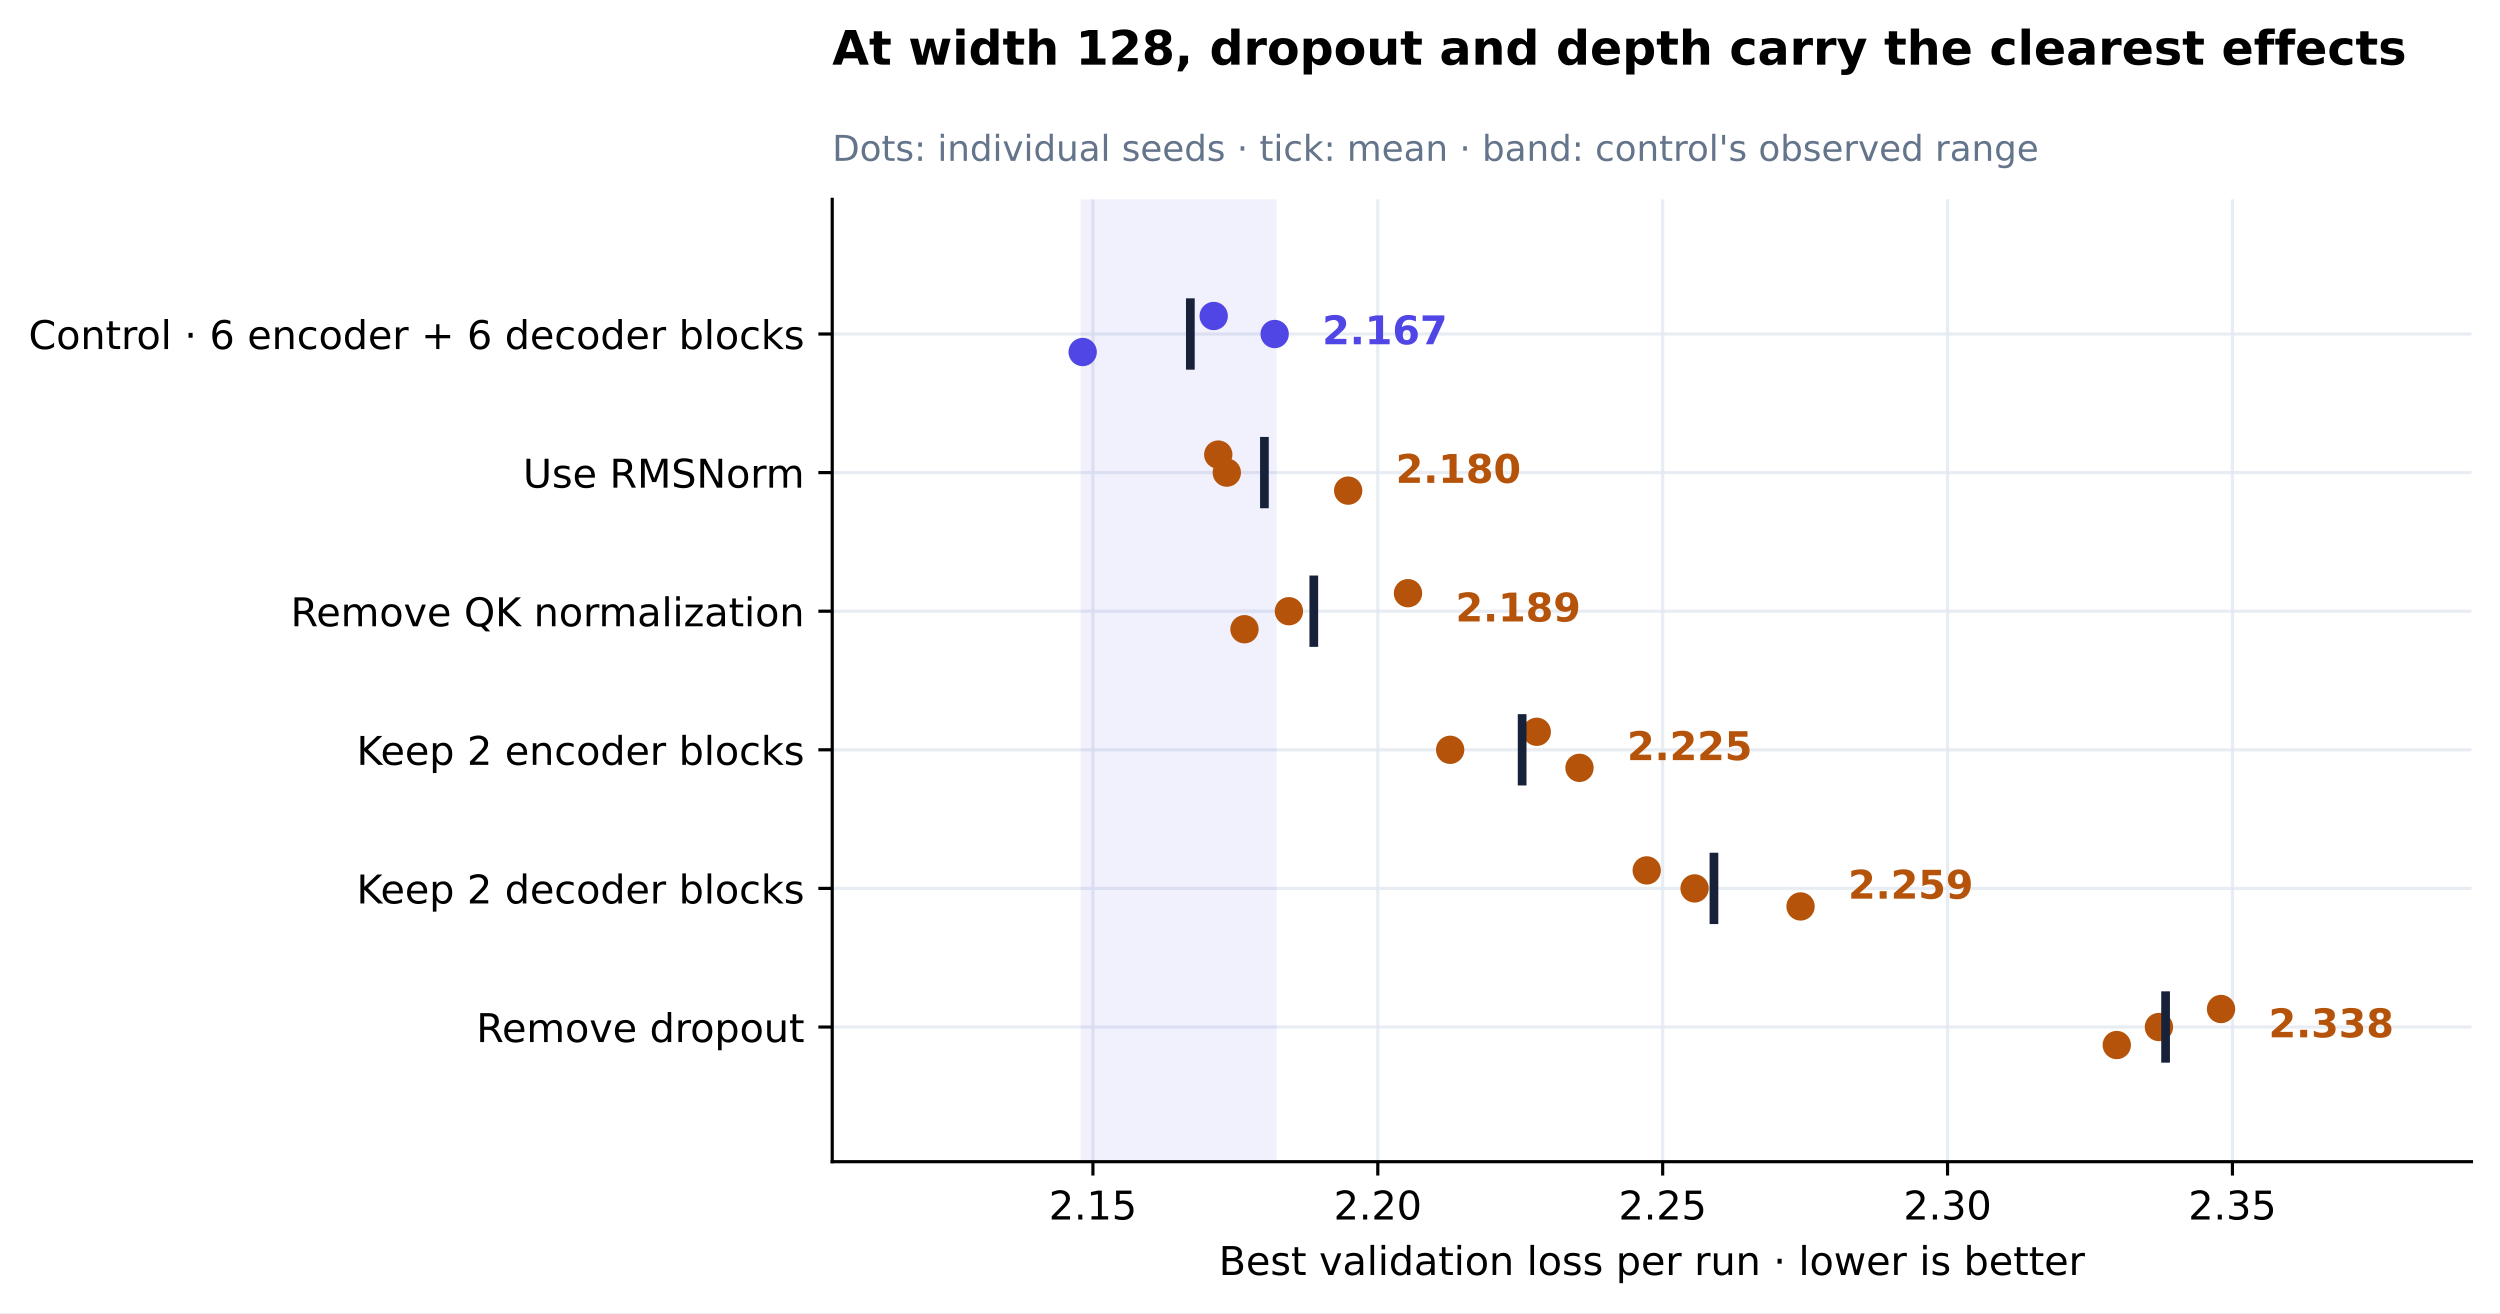
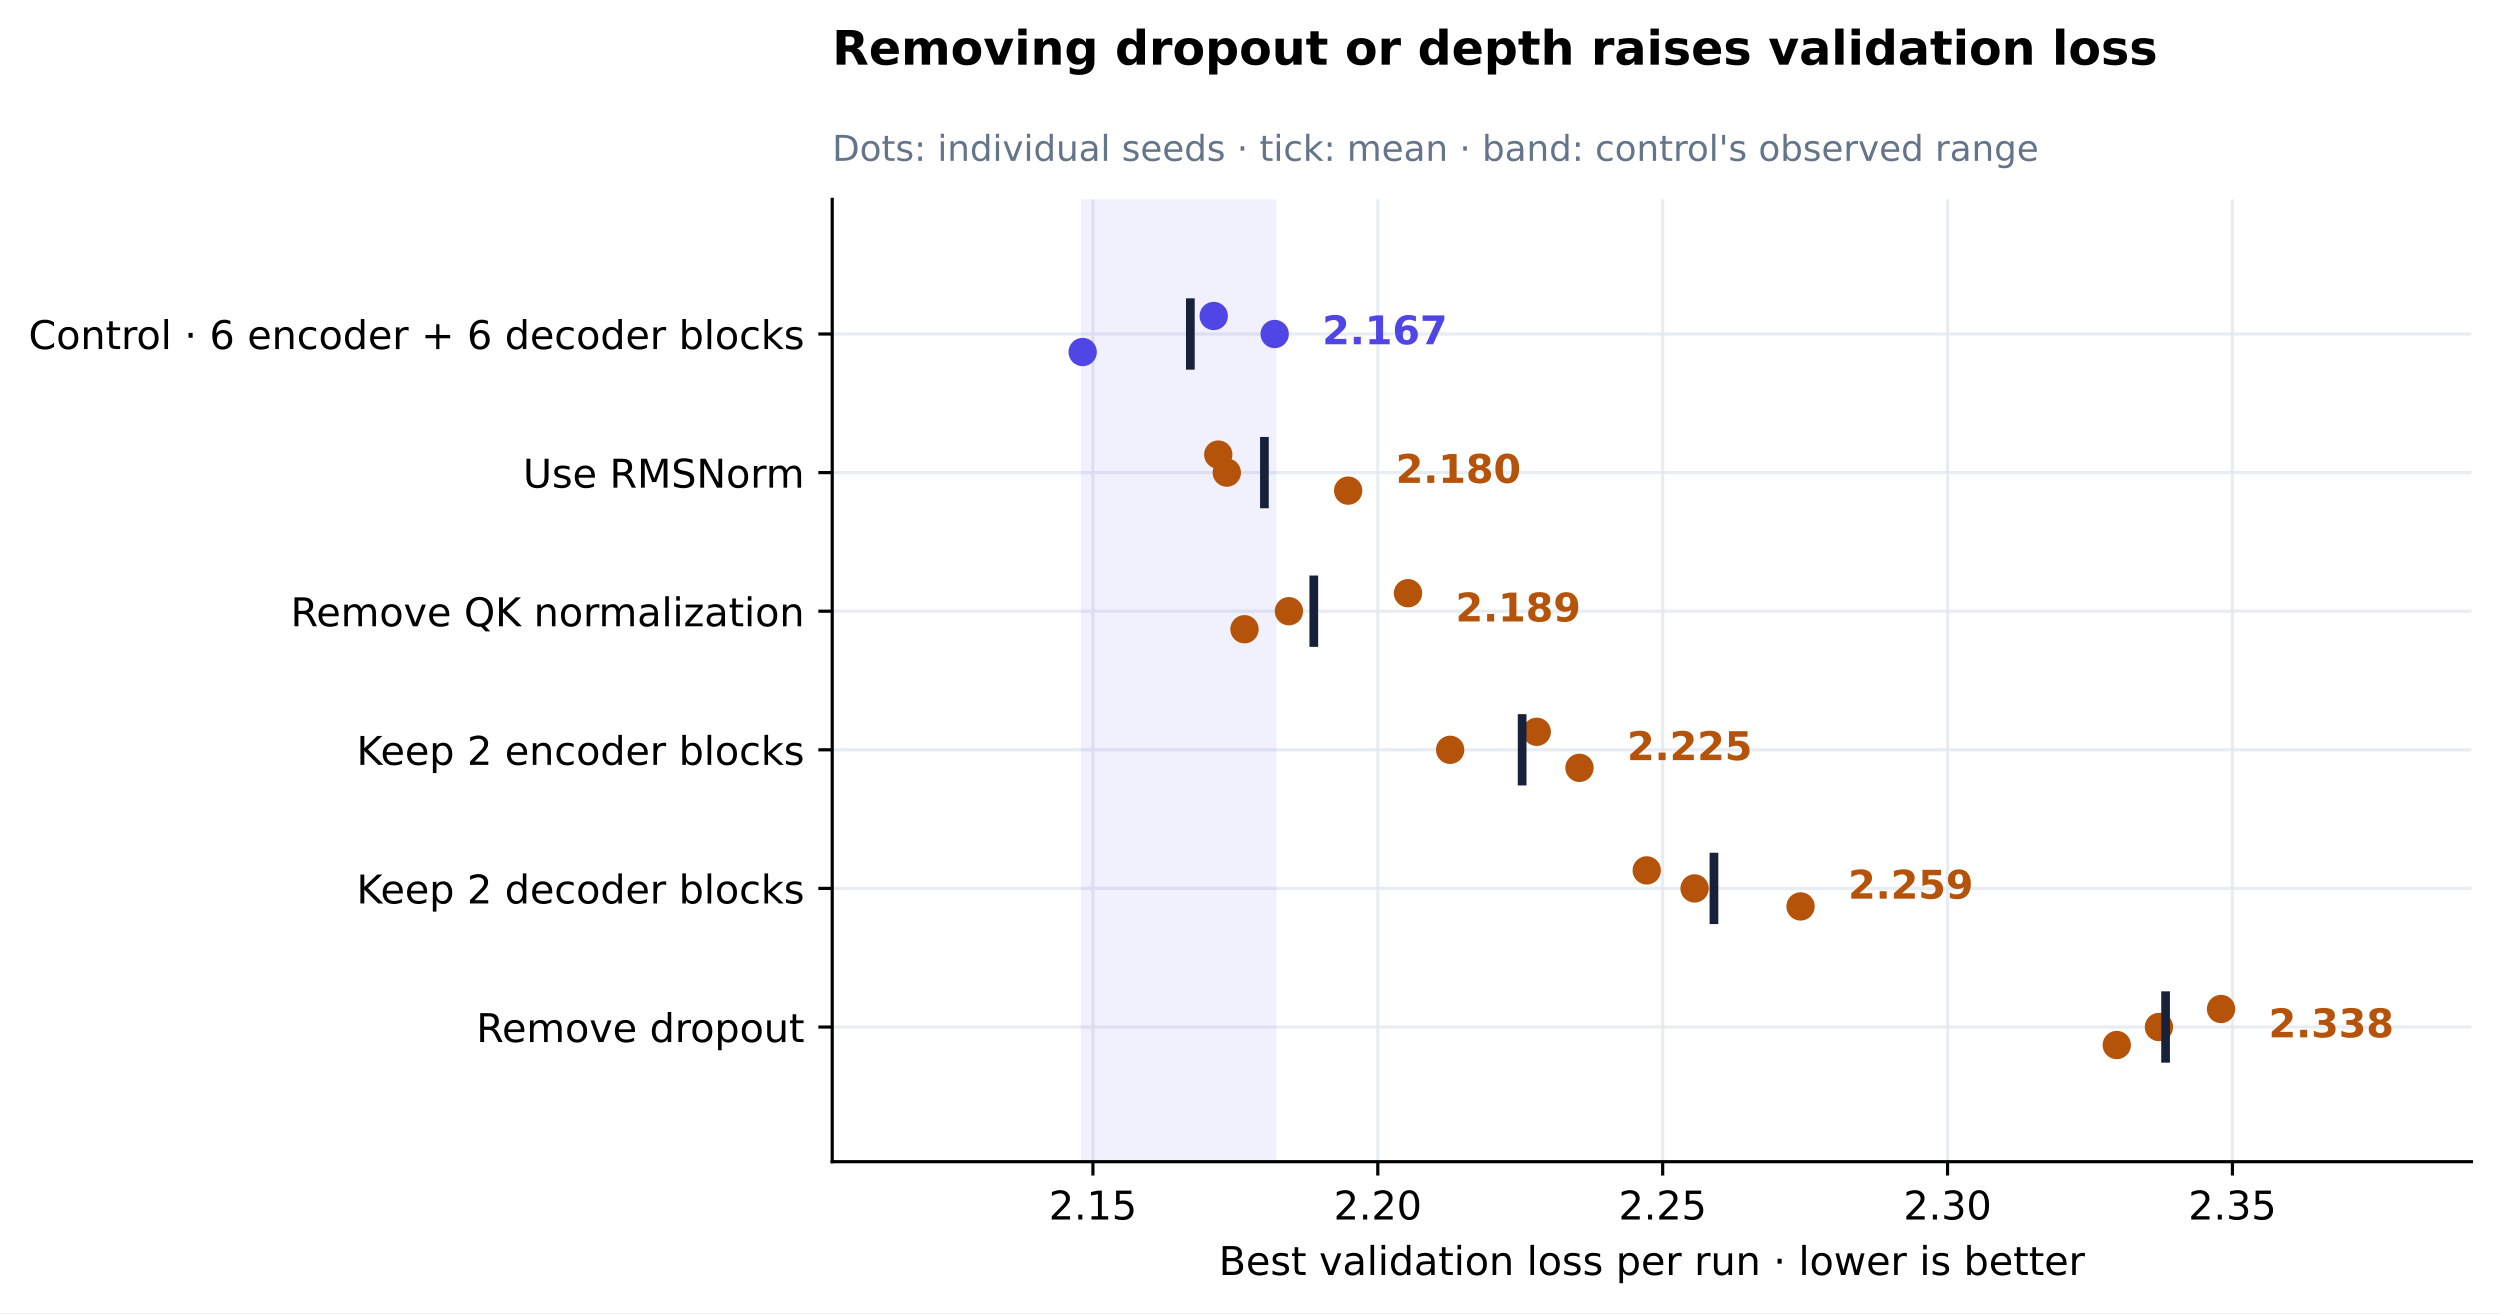
<svg xmlns="http://www.w3.org/2000/svg" xmlns:xlink="http://www.w3.org/1999/xlink" width="631.057pt" height="331.437pt" viewBox="0 0 631.057 331.437" version="1.1">
  <defs>
    <style type="text/css">*{stroke-linejoin: round; stroke-linecap: butt}</style>
  </defs>
  <g id="figure_1">
    <g id="patch_1">
-       <path d="M 0 331.437  L 631.057 331.437  L 631.057 0  L 0 0  z " style="fill: #ffffff" />
+       <path d="M 0 331.437 L 631.057 331.437 L 631.057 0 L 0 0 z " style="fill: #ffffff" />
    </g>
    <g id="axes_1">
      <g id="patch_2">
-         <path d="M 210.072 293.236  L 623.857 293.236  L 623.857 50.318  L 210.072 50.318  z " style="fill: #ffffff" />
+         <path d="M 210.072 293.236 L 623.857 293.236 L 623.857 50.318 L 210.072 50.318 z " style="fill: #ffffff" />
      </g>
      <g id="matplotlib.axis_1">
        <g id="xtick_1">
          <g id="line2d_1">
-             <path d="M 275.878 293.236  L 275.878 50.318  " clip-path="url(#p7effe4d44a)" style="fill: none; stroke: #e2e8f0; stroke-opacity: 0.8; stroke-width: 0.8; stroke-linecap: square" />
+             <path d="M 275.878 293.236 L 275.878 50.318 " clip-path="url(#p7effe4d44a)" style="fill: none; stroke: #e2e8f0; stroke-opacity: 0.8; stroke-width: 0.8; stroke-linecap: square" />
          </g>
          <g id="line2d_2">
            <defs>
-               <path id="mb684c79874" d="M 0 0  L 0 3.5  " style="stroke: #000000; stroke-width: 0.8" />
+               <path id="mb684c79874" d="M 0 0 L 0 3.5 " style="stroke: #000000; stroke-width: 0.8" />
            </defs>
            <g>
              <use xlink:href="#mb684c79874" x="275.878" y="293.236" style="stroke: #000000; stroke-width: 0.8" />
            </g>
          </g>
          <g id="text_1">
            <text style="font-size: 10px; font-family: 'DejaVu Sans'; text-anchor: middle" x="275.878" y="307.833" transform="rotate(-0 275.8778 307.8334)">2.15</text>
          </g>
        </g>
        <g id="xtick_2">
          <g id="line2d_3">
-             <path d="M 347.787 293.236  L 347.787 50.318  " clip-path="url(#p7effe4d44a)" style="fill: none; stroke: #e2e8f0; stroke-opacity: 0.8; stroke-width: 0.8; stroke-linecap: square" />
+             <path d="M 347.787 293.236 L 347.787 50.318 " clip-path="url(#p7effe4d44a)" style="fill: none; stroke: #e2e8f0; stroke-opacity: 0.8; stroke-width: 0.8; stroke-linecap: square" />
          </g>
          <g id="line2d_4">
            <g>
              <use xlink:href="#mb684c79874" x="347.787" y="293.236" style="stroke: #000000; stroke-width: 0.8" />
            </g>
          </g>
          <g id="text_2">
            <text style="font-size: 10px; font-family: 'DejaVu Sans'; text-anchor: middle" x="347.787" y="307.833" transform="rotate(-0 347.7874 307.8334)">2.20</text>
          </g>
        </g>
        <g id="xtick_3">
          <g id="line2d_5">
-             <path d="M 419.697 293.236  L 419.697 50.318  " clip-path="url(#p7effe4d44a)" style="fill: none; stroke: #e2e8f0; stroke-opacity: 0.8; stroke-width: 0.8; stroke-linecap: square" />
+             <path d="M 419.697 293.236 L 419.697 50.318 " clip-path="url(#p7effe4d44a)" style="fill: none; stroke: #e2e8f0; stroke-opacity: 0.8; stroke-width: 0.8; stroke-linecap: square" />
          </g>
          <g id="line2d_6">
            <g>
              <use xlink:href="#mb684c79874" x="419.697" y="293.236" style="stroke: #000000; stroke-width: 0.8" />
            </g>
          </g>
          <g id="text_3">
            <text style="font-size: 10px; font-family: 'DejaVu Sans'; text-anchor: middle" x="419.697" y="307.833" transform="rotate(-0 419.6969 307.8334)">2.25</text>
          </g>
        </g>
        <g id="xtick_4">
          <g id="line2d_7">
-             <path d="M 491.607 293.236  L 491.607 50.318  " clip-path="url(#p7effe4d44a)" style="fill: none; stroke: #e2e8f0; stroke-opacity: 0.8; stroke-width: 0.8; stroke-linecap: square" />
+             <path d="M 491.607 293.236 L 491.607 50.318 " clip-path="url(#p7effe4d44a)" style="fill: none; stroke: #e2e8f0; stroke-opacity: 0.8; stroke-width: 0.8; stroke-linecap: square" />
          </g>
          <g id="line2d_8">
            <g>
              <use xlink:href="#mb684c79874" x="491.607" y="293.236" style="stroke: #000000; stroke-width: 0.8" />
            </g>
          </g>
          <g id="text_4">
            <text style="font-size: 10px; font-family: 'DejaVu Sans'; text-anchor: middle" x="491.607" y="307.833" transform="rotate(-0 491.6065 307.8334)">2.30</text>
          </g>
        </g>
        <g id="xtick_5">
          <g id="line2d_9">
-             <path d="M 563.516 293.236  L 563.516 50.318  " clip-path="url(#p7effe4d44a)" style="fill: none; stroke: #e2e8f0; stroke-opacity: 0.8; stroke-width: 0.8; stroke-linecap: square" />
+             <path d="M 563.516 293.236 L 563.516 50.318 " clip-path="url(#p7effe4d44a)" style="fill: none; stroke: #e2e8f0; stroke-opacity: 0.8; stroke-width: 0.8; stroke-linecap: square" />
          </g>
          <g id="line2d_10">
            <g>
              <use xlink:href="#mb684c79874" x="563.516" y="293.236" style="stroke: #000000; stroke-width: 0.8" />
            </g>
          </g>
          <g id="text_5">
            <text style="font-size: 10px; font-family: 'DejaVu Sans'; text-anchor: middle" x="563.516" y="307.833" transform="rotate(-0 563.5161 307.8334)">2.35</text>
          </g>
        </g>
        <g id="text_6">
          <text style="font-size: 10px; font-family: 'DejaVu Sans'; text-anchor: middle" x="416.964" y="321.834" transform="rotate(-0 416.9644 321.8342)">Best validation loss per run · lower is better</text>
        </g>
      </g>
      <g id="matplotlib.axis_2">
        <g id="ytick_1">
          <g id="line2d_11">
-             <path d="M 210.072 84.311  L 623.857 84.311  " clip-path="url(#p7effe4d44a)" style="fill: none; stroke: #e2e8f0; stroke-opacity: 0.8; stroke-width: 0.8; stroke-linecap: square" />
+             <path d="M 210.072 84.311 L 623.857 84.311 " clip-path="url(#p7effe4d44a)" style="fill: none; stroke: #e2e8f0; stroke-opacity: 0.8; stroke-width: 0.8; stroke-linecap: square" />
          </g>
          <g id="line2d_12">
            <defs>
-               <path id="m838dbda2ba" d="M 0 0  L -3.5 0  " style="stroke: #000000; stroke-width: 0.8" />
+               <path id="m838dbda2ba" d="M 0 0 L -3.5 0 " style="stroke: #000000; stroke-width: 0.8" />
            </defs>
            <g>
              <use xlink:href="#m838dbda2ba" x="210.072" y="84.311" style="stroke: #000000; stroke-width: 0.8" />
            </g>
          </g>
          <g id="text_7">
            <text style="font-size: 10px; font-family: 'DejaVu Sans'; text-anchor: end" x="203.072" y="88.11" transform="rotate(-0 203.0719 88.11014)">Control · 6 encoder + 6 decoder blocks</text>
          </g>
        </g>
        <g id="ytick_2">
          <g id="line2d_13">
-             <path d="M 210.072 119.297  L 623.857 119.297  " clip-path="url(#p7effe4d44a)" style="fill: none; stroke: #e2e8f0; stroke-opacity: 0.8; stroke-width: 0.8; stroke-linecap: square" />
+             <path d="M 210.072 119.297 L 623.857 119.297 " clip-path="url(#p7effe4d44a)" style="fill: none; stroke: #e2e8f0; stroke-opacity: 0.8; stroke-width: 0.8; stroke-linecap: square" />
          </g>
          <g id="line2d_14">
            <g>
              <use xlink:href="#m838dbda2ba" x="210.072" y="119.297" style="stroke: #000000; stroke-width: 0.8" />
            </g>
          </g>
          <g id="text_8">
            <text style="font-size: 10px; font-family: 'DejaVu Sans'; text-anchor: end" x="203.072" y="123.096" transform="rotate(-0 203.0719 123.0962)">Use RMSNorm</text>
          </g>
        </g>
        <g id="ytick_3">
          <g id="line2d_15">
-             <path d="M 210.072 154.284  L 623.857 154.284  " clip-path="url(#p7effe4d44a)" style="fill: none; stroke: #e2e8f0; stroke-opacity: 0.8; stroke-width: 0.8; stroke-linecap: square" />
+             <path d="M 210.072 154.284 L 623.857 154.284 " clip-path="url(#p7effe4d44a)" style="fill: none; stroke: #e2e8f0; stroke-opacity: 0.8; stroke-width: 0.8; stroke-linecap: square" />
          </g>
          <g id="line2d_16">
            <g>
              <use xlink:href="#m838dbda2ba" x="210.072" y="154.284" style="stroke: #000000; stroke-width: 0.8" />
            </g>
          </g>
          <g id="text_9">
            <text style="font-size: 10px; font-family: 'DejaVu Sans'; text-anchor: end" x="203.072" y="158.083" transform="rotate(-0 203.0719 158.083)">Remove QK normalization</text>
          </g>
        </g>
        <g id="ytick_4">
          <g id="line2d_17">
-             <path d="M 210.072 189.27  L 623.857 189.27  " clip-path="url(#p7effe4d44a)" style="fill: none; stroke: #e2e8f0; stroke-opacity: 0.8; stroke-width: 0.8; stroke-linecap: square" />
+             <path d="M 210.072 189.27 L 623.857 189.27 " clip-path="url(#p7effe4d44a)" style="fill: none; stroke: #e2e8f0; stroke-opacity: 0.8; stroke-width: 0.8; stroke-linecap: square" />
          </g>
          <g id="line2d_18">
            <g>
              <use xlink:href="#m838dbda2ba" x="210.072" y="189.27" style="stroke: #000000; stroke-width: 0.8" />
            </g>
          </g>
          <g id="text_10">
            <text style="font-size: 10px; font-family: 'DejaVu Sans'; text-anchor: end" x="203.072" y="193.069" transform="rotate(-0 203.0719 193.0694)">Keep 2 encoder blocks</text>
          </g>
        </g>
        <g id="ytick_5">
          <g id="line2d_19">
-             <path d="M 210.072 224.257  L 623.857 224.257  " clip-path="url(#p7effe4d44a)" style="fill: none; stroke: #e2e8f0; stroke-opacity: 0.8; stroke-width: 0.8; stroke-linecap: square" />
+             <path d="M 210.072 224.257 L 623.857 224.257 " clip-path="url(#p7effe4d44a)" style="fill: none; stroke: #e2e8f0; stroke-opacity: 0.8; stroke-width: 0.8; stroke-linecap: square" />
          </g>
          <g id="line2d_20">
            <g>
              <use xlink:href="#m838dbda2ba" x="210.072" y="224.257" style="stroke: #000000; stroke-width: 0.8" />
            </g>
          </g>
          <g id="text_11">
            <text style="font-size: 10px; font-family: 'DejaVu Sans'; text-anchor: end" x="203.072" y="228.056" transform="rotate(-0 203.0719 228.0558)">Keep 2 decoder blocks</text>
          </g>
        </g>
        <g id="ytick_6">
          <g id="line2d_21">
-             <path d="M 210.072 259.243  L 623.857 259.243  " clip-path="url(#p7effe4d44a)" style="fill: none; stroke: #e2e8f0; stroke-opacity: 0.8; stroke-width: 0.8; stroke-linecap: square" />
+             <path d="M 210.072 259.243 L 623.857 259.243 " clip-path="url(#p7effe4d44a)" style="fill: none; stroke: #e2e8f0; stroke-opacity: 0.8; stroke-width: 0.8; stroke-linecap: square" />
          </g>
          <g id="line2d_22">
            <g>
              <use xlink:href="#m838dbda2ba" x="210.072" y="259.243" style="stroke: #000000; stroke-width: 0.8" />
            </g>
          </g>
          <g id="text_12">
            <text style="font-size: 10px; font-family: 'DejaVu Sans'; text-anchor: end" x="203.072" y="263.042" transform="rotate(-0 203.0719 263.0422)">Remove dropout</text>
          </g>
        </g>
      </g>
      <g id="patch_3">
-         <path d="M 273.289 293.236  L 321.756 293.236  L 321.756 50.318  L 273.289 50.318  z " clip-path="url(#p7effe4d44a)" style="fill: #4f46e5; opacity: 0.08; stroke: #4f46e5; stroke-linejoin: miter" />
+         <path d="M 273.289 293.236 L 321.756 293.236 L 321.756 50.318 L 273.289 50.318 z " clip-path="url(#p7effe4d44a)" style="fill: #4f46e5; opacity: 0.08; stroke: #4f46e5; stroke-linejoin: miter" />
      </g>
      <g id="patch_4">
-         <path d="M 210.072 293.236  L 210.072 50.318  " style="fill: none; stroke: #000000; stroke-width: 0.8; stroke-linejoin: miter; stroke-linecap: square" />
+         <path d="M 210.072 293.236 L 210.072 50.318 " style="fill: none; stroke: #000000; stroke-width: 0.8; stroke-linejoin: miter; stroke-linecap: square" />
      </g>
      <g id="patch_5">
-         <path d="M 210.072 293.236  L 623.857 293.236  " style="fill: none; stroke: #000000; stroke-width: 0.8; stroke-linejoin: miter; stroke-linecap: square" />
+         <path d="M 210.072 293.236 L 623.857 293.236 " style="fill: none; stroke: #000000; stroke-width: 0.8; stroke-linejoin: miter; stroke-linecap: square" />
      </g>
      <g id="PathCollection_1">
        <defs>
-           <path id="mc425b1bd67" d="M 0 3.082  C 0.817 3.082 1.601 2.757 2.179 2.179  C 2.757 1.601 3.082 0.817 3.082 0  C 3.082 -0.817 2.757 -1.601 2.179 -2.179  C 1.601 -2.757 0.817 -3.082 0 -3.082  C -0.817 -3.082 -1.601 -2.757 -2.179 -2.179  C -2.757 -1.601 -3.082 -0.817 -3.082 0  C -3.082 0.817 -2.757 1.601 -2.179 2.179  C -1.601 2.757 -0.817 3.082 0 3.082  z " style="stroke: #4f46e5" />
+           <path id="mc425b1bd67" d="M 0 3.082 C 0.817 3.082 1.601 2.757 2.179 2.179 C 2.757 1.601 3.082 0.817 3.082 0 C 3.082 -0.817 2.757 -1.601 2.179 -2.179 C 1.601 -2.757 0.817 -3.082 0 -3.082 C -0.817 -3.082 -1.601 -2.757 -2.179 -2.179 C -2.757 -1.601 -3.082 -0.817 -3.082 0 C -3.082 0.817 -2.757 1.601 -2.179 2.179 C -1.601 2.757 -0.817 3.082 0 3.082 z " style="stroke: #4f46e5" />
        </defs>
        <g clip-path="url(#p7effe4d44a)">
          <use xlink:href="#mc425b1bd67" x="306.367" y="79.763" style="fill: #4f46e5; stroke: #4f46e5" />
          <use xlink:href="#mc425b1bd67" x="321.756" y="84.311" style="fill: #4f46e5; stroke: #4f46e5" />
          <use xlink:href="#mc425b1bd67" x="273.289" y="88.859" style="fill: #4f46e5; stroke: #4f46e5" />
        </g>
      </g>
      <g id="text_13">
        <text style="font-weight: 700; font-size: 10px; font-family: 'DejaVu Sans'; text-anchor: start; fill: #4f46e5" x="333.756" y="86.909" transform="rotate(-0 333.7561 86.90858)">2.167</text>
      </g>
      <g id="PathCollection_2">
        <defs>
-           <path id="medbc08d166" d="M 0 3.082  C 0.817 3.082 1.601 2.757 2.179 2.179  C 2.757 1.601 3.082 0.817 3.082 0  C 3.082 -0.817 2.757 -1.601 2.179 -2.179  C 1.601 -2.757 0.817 -3.082 0 -3.082  C -0.817 -3.082 -1.601 -2.757 -2.179 -2.179  C -2.757 -1.601 -3.082 -0.817 -3.082 0  C -3.082 0.817 -2.757 1.601 -2.179 2.179  C -1.601 2.757 -0.817 3.082 0 3.082  z " style="stroke: #b45309" />
+           <path id="medbc08d166" d="M 0 3.082 C 0.817 3.082 1.601 2.757 2.179 2.179 C 2.757 1.601 3.082 0.817 3.082 0 C 3.082 -0.817 2.757 -1.601 2.179 -2.179 C 1.601 -2.757 0.817 -3.082 0 -3.082 C -0.817 -3.082 -1.601 -2.757 -2.179 -2.179 C -2.757 -1.601 -3.082 -0.817 -3.082 0 C -3.082 0.817 -2.757 1.601 -2.179 2.179 C -1.601 2.757 -0.817 3.082 0 3.082 z " style="stroke: #b45309" />
        </defs>
        <g clip-path="url(#p7effe4d44a)">
          <use xlink:href="#medbc08d166" x="307.518" y="114.749" style="fill: #b45309; stroke: #b45309" />
          <use xlink:href="#medbc08d166" x="309.675" y="119.297" style="fill: #b45309; stroke: #b45309" />
          <use xlink:href="#medbc08d166" x="340.309" y="123.846" style="fill: #b45309; stroke: #b45309" />
        </g>
      </g>
      <g id="text_14">
        <text style="font-weight: 700; font-size: 10px; font-family: 'DejaVu Sans'; text-anchor: start; fill: #b45309" x="352.309" y="121.895" transform="rotate(-0 352.3088 121.895)">2.180</text>
      </g>
      <g id="PathCollection_3">
        <g clip-path="url(#p7effe4d44a)">
          <use xlink:href="#medbc08d166" x="355.41" y="149.736" style="fill: #b45309; stroke: #b45309" />
          <use xlink:href="#medbc08d166" x="325.352" y="154.284" style="fill: #b45309; stroke: #b45309" />
          <use xlink:href="#medbc08d166" x="314.134" y="158.832" style="fill: #b45309; stroke: #b45309" />
        </g>
      </g>
      <g id="text_15">
        <text style="font-weight: 700; font-size: 10px; font-family: 'DejaVu Sans'; text-anchor: start; fill: #b45309" x="367.41" y="156.881" transform="rotate(-0 367.4098 156.8814)">2.189</text>
      </g>
      <g id="PathCollection_4">
        <g clip-path="url(#p7effe4d44a)">
          <use xlink:href="#medbc08d166" x="387.913" y="184.722" style="fill: #b45309; stroke: #b45309" />
          <use xlink:href="#medbc08d166" x="366.052" y="189.27" style="fill: #b45309; stroke: #b45309" />
          <use xlink:href="#medbc08d166" x="398.699" y="193.818" style="fill: #b45309; stroke: #b45309" />
        </g>
      </g>
      <g id="text_16">
        <text style="font-weight: 700; font-size: 10px; font-family: 'DejaVu Sans'; text-anchor: start; fill: #b45309" x="410.699" y="191.868" transform="rotate(-0 410.6993 191.8678)">2.225</text>
      </g>
      <g id="PathCollection_5">
        <g clip-path="url(#p7effe4d44a)">
          <use xlink:href="#medbc08d166" x="415.67" y="219.708" style="fill: #b45309; stroke: #b45309" />
          <use xlink:href="#medbc08d166" x="427.751" y="224.257" style="fill: #b45309; stroke: #b45309" />
          <use xlink:href="#medbc08d166" x="454.501" y="228.805" style="fill: #b45309; stroke: #b45309" />
        </g>
      </g>
      <g id="text_17">
        <text style="font-weight: 700; font-size: 10px; font-family: 'DejaVu Sans'; text-anchor: start; fill: #b45309" x="466.501" y="226.854" transform="rotate(-0 466.5012 226.8542)">2.259</text>
      </g>
      <g id="PathCollection_6">
        <g clip-path="url(#p7effe4d44a)">
          <use xlink:href="#medbc08d166" x="560.64" y="254.695" style="fill: #b45309; stroke: #b45309" />
          <use xlink:href="#medbc08d166" x="544.963" y="259.243" style="fill: #b45309; stroke: #b45309" />
          <use xlink:href="#medbc08d166" x="534.321" y="263.791" style="fill: #b45309; stroke: #b45309" />
        </g>
      </g>
      <g id="text_18">
        <text style="font-weight: 700; font-size: 10px; font-family: 'DejaVu Sans'; text-anchor: start; fill: #b45309" x="572.64" y="261.841" transform="rotate(-0 572.6397 261.8406)">2.338</text>
      </g>
      <g id="text_19">
        <text style="font-size: 9px; font-family: 'DejaVu Sans'; text-anchor: start; fill: #64748b" x="210.072" y="40.601" transform="rotate(-0 210.0719 40.60142)">Dots: individual seeds · tick: mean · band: control's observed range</text>
      </g>
      <g id="text_20">
-         <text style="font-weight: 700; font-size: 12px; font-family: 'DejaVu Sans'; text-anchor: start" x="210.072" y="16.318" transform="rotate(-0 210.0719 16.31812)">At width 128, dropout and depth carry the clearest effects</text>
+         <text style="font-weight: 700; font-size: 12px; font-family: 'DejaVu Sans'; text-anchor: start" x="210.072" y="16.318" transform="rotate(-0 210.0719 16.31812)">Removing dropout or depth raises validation loss</text>
      </g>
      <g id="line2d_23">
-         <path d="M 300.471 84.311  " clip-path="url(#p7effe4d44a)" style="fill: none; stroke: #17213a; stroke-width: 1.5; stroke-linecap: square" />
+         <path d="M 300.471 84.311 " clip-path="url(#p7effe4d44a)" style="fill: none; stroke: #17213a; stroke-width: 1.5; stroke-linecap: square" />
        <defs>
-           <path id="m596d12a249" d="M 0 9  L 0 -9  " style="stroke: #17213a; stroke-width: 2.2" />
+           <path id="m596d12a249" d="M 0 9 L 0 -9 " style="stroke: #17213a; stroke-width: 2.2" />
        </defs>
        <g clip-path="url(#p7effe4d44a)">
          <use xlink:href="#m596d12a249" x="300.471" y="84.311" style="fill: #17213a; stroke: #17213a; stroke-width: 2.2" />
        </g>
      </g>
      <g id="line2d_24">
-         <path d="M 319.167 119.297  " clip-path="url(#p7effe4d44a)" style="fill: none; stroke: #17213a; stroke-width: 1.5; stroke-linecap: square" />
+         <path d="M 319.167 119.297 " clip-path="url(#p7effe4d44a)" style="fill: none; stroke: #17213a; stroke-width: 1.5; stroke-linecap: square" />
        <g clip-path="url(#p7effe4d44a)">
          <use xlink:href="#m596d12a249" x="319.167" y="119.297" style="fill: #17213a; stroke: #17213a; stroke-width: 2.2" />
        </g>
      </g>
      <g id="line2d_25">
-         <path d="M 331.632 154.284  " clip-path="url(#p7effe4d44a)" style="fill: none; stroke: #17213a; stroke-width: 1.5; stroke-linecap: square" />
+         <path d="M 331.632 154.284 " clip-path="url(#p7effe4d44a)" style="fill: none; stroke: #17213a; stroke-width: 1.5; stroke-linecap: square" />
        <g clip-path="url(#p7effe4d44a)">
          <use xlink:href="#m596d12a249" x="331.632" y="154.284" style="fill: #17213a; stroke: #17213a; stroke-width: 2.2" />
        </g>
      </g>
      <g id="line2d_26">
-         <path d="M 384.222 189.27  " clip-path="url(#p7effe4d44a)" style="fill: none; stroke: #17213a; stroke-width: 1.5; stroke-linecap: square" />
+         <path d="M 384.222 189.27 " clip-path="url(#p7effe4d44a)" style="fill: none; stroke: #17213a; stroke-width: 1.5; stroke-linecap: square" />
        <g clip-path="url(#p7effe4d44a)">
          <use xlink:href="#m596d12a249" x="384.222" y="189.27" style="fill: #17213a; stroke: #17213a; stroke-width: 2.2" />
        </g>
      </g>
      <g id="line2d_27">
-         <path d="M 432.641 224.257  " clip-path="url(#p7effe4d44a)" style="fill: none; stroke: #17213a; stroke-width: 1.5; stroke-linecap: square" />
+         <path d="M 432.641 224.257 " clip-path="url(#p7effe4d44a)" style="fill: none; stroke: #17213a; stroke-width: 1.5; stroke-linecap: square" />
        <g clip-path="url(#p7effe4d44a)">
          <use xlink:href="#m596d12a249" x="432.641" y="224.257" style="fill: #17213a; stroke: #17213a; stroke-width: 2.2" />
        </g>
      </g>
      <g id="line2d_28">
-         <path d="M 546.641 259.243  " clip-path="url(#p7effe4d44a)" style="fill: none; stroke: #17213a; stroke-width: 1.5; stroke-linecap: square" />
+         <path d="M 546.641 259.243 " clip-path="url(#p7effe4d44a)" style="fill: none; stroke: #17213a; stroke-width: 1.5; stroke-linecap: square" />
        <g clip-path="url(#p7effe4d44a)">
          <use xlink:href="#m596d12a249" x="546.641" y="259.243" style="fill: #17213a; stroke: #17213a; stroke-width: 2.2" />
        </g>
      </g>
    </g>
  </g>
  <defs>
    <clipPath id="p7effe4d44a">
      <rect x="210.072" y="50.318" width="413.785" height="242.918" />
    </clipPath>
  </defs>
</svg>
